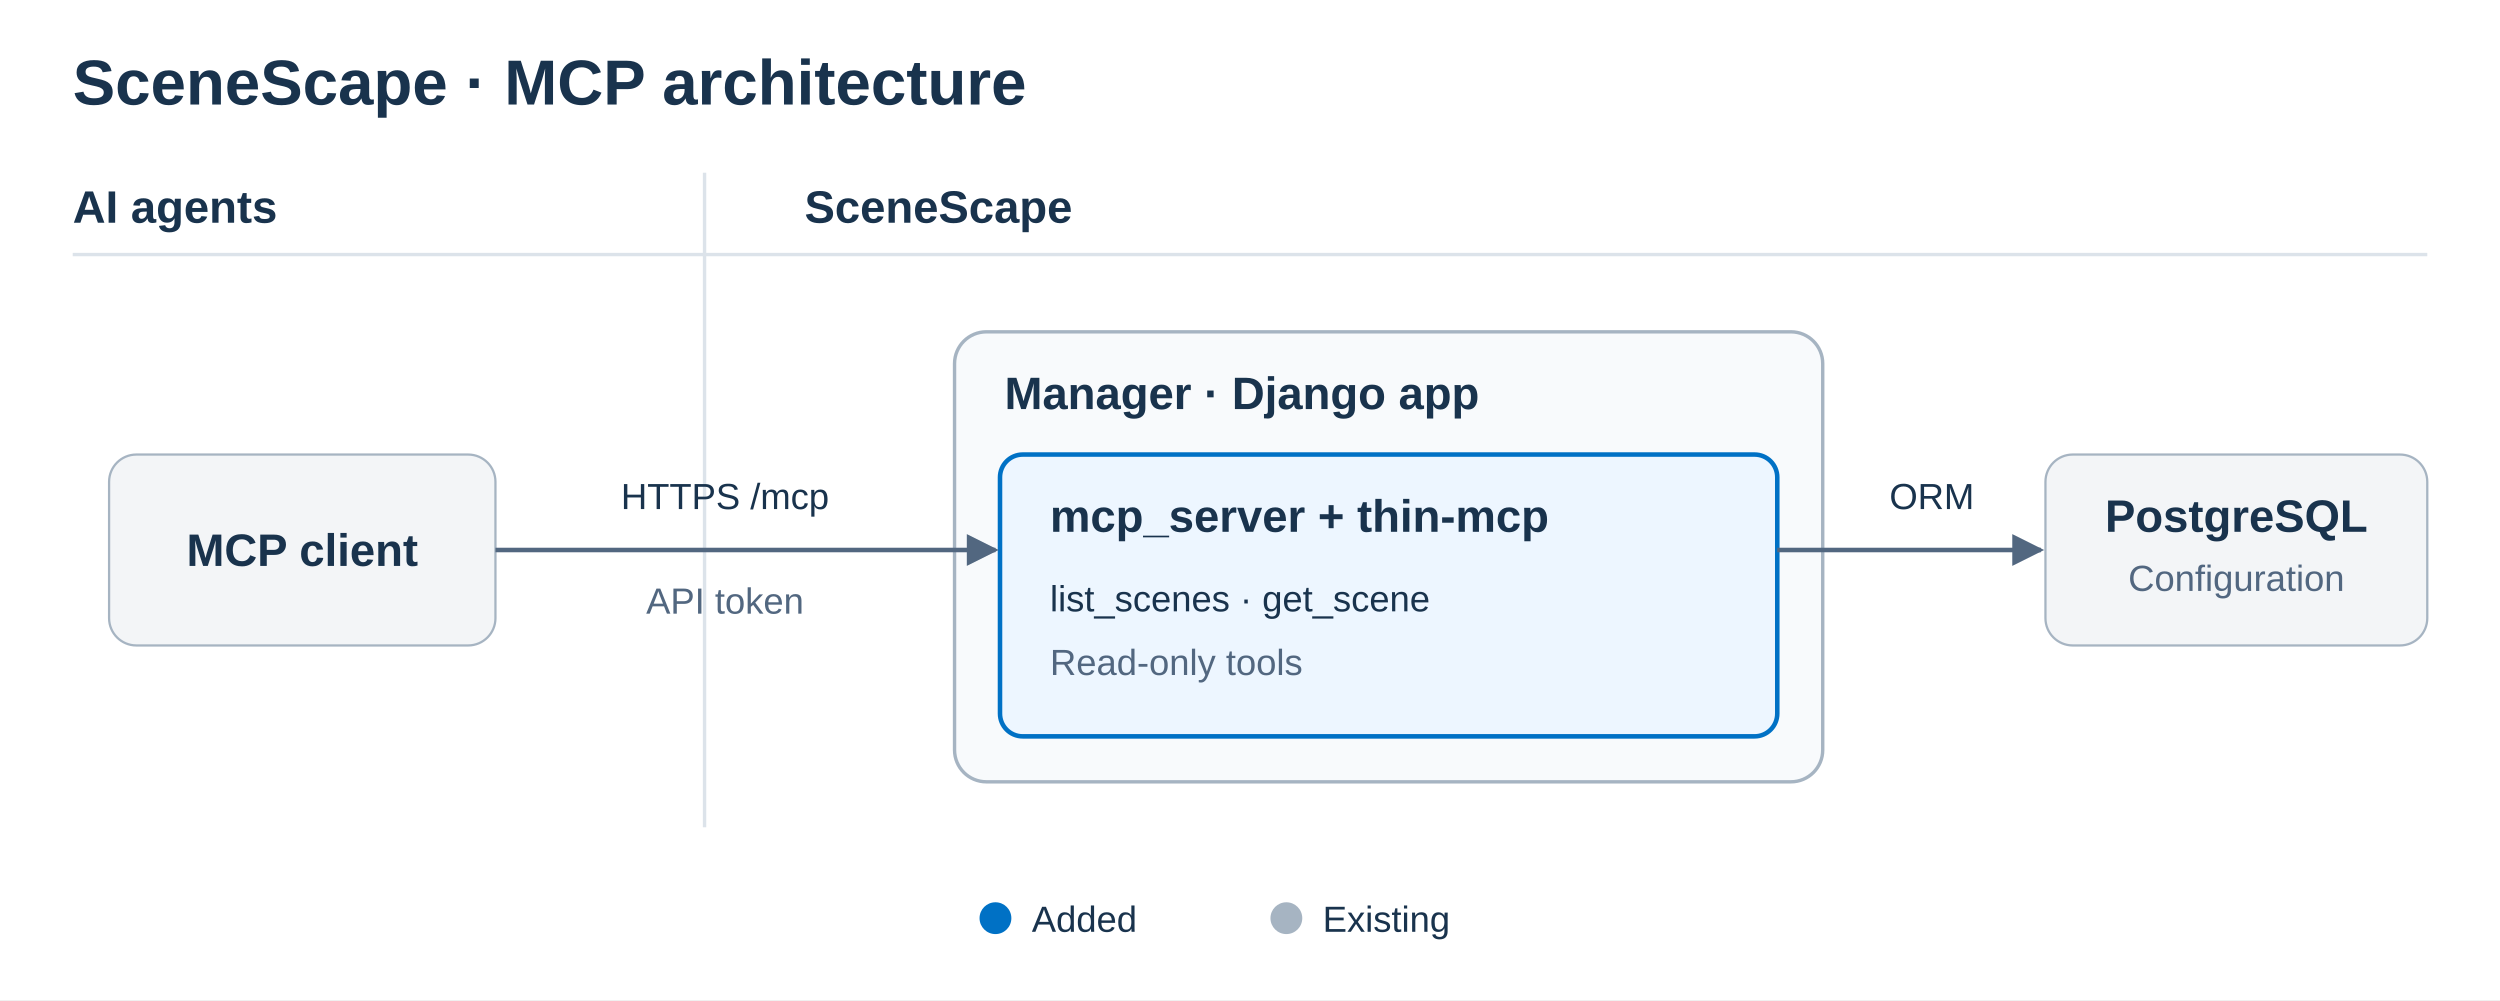
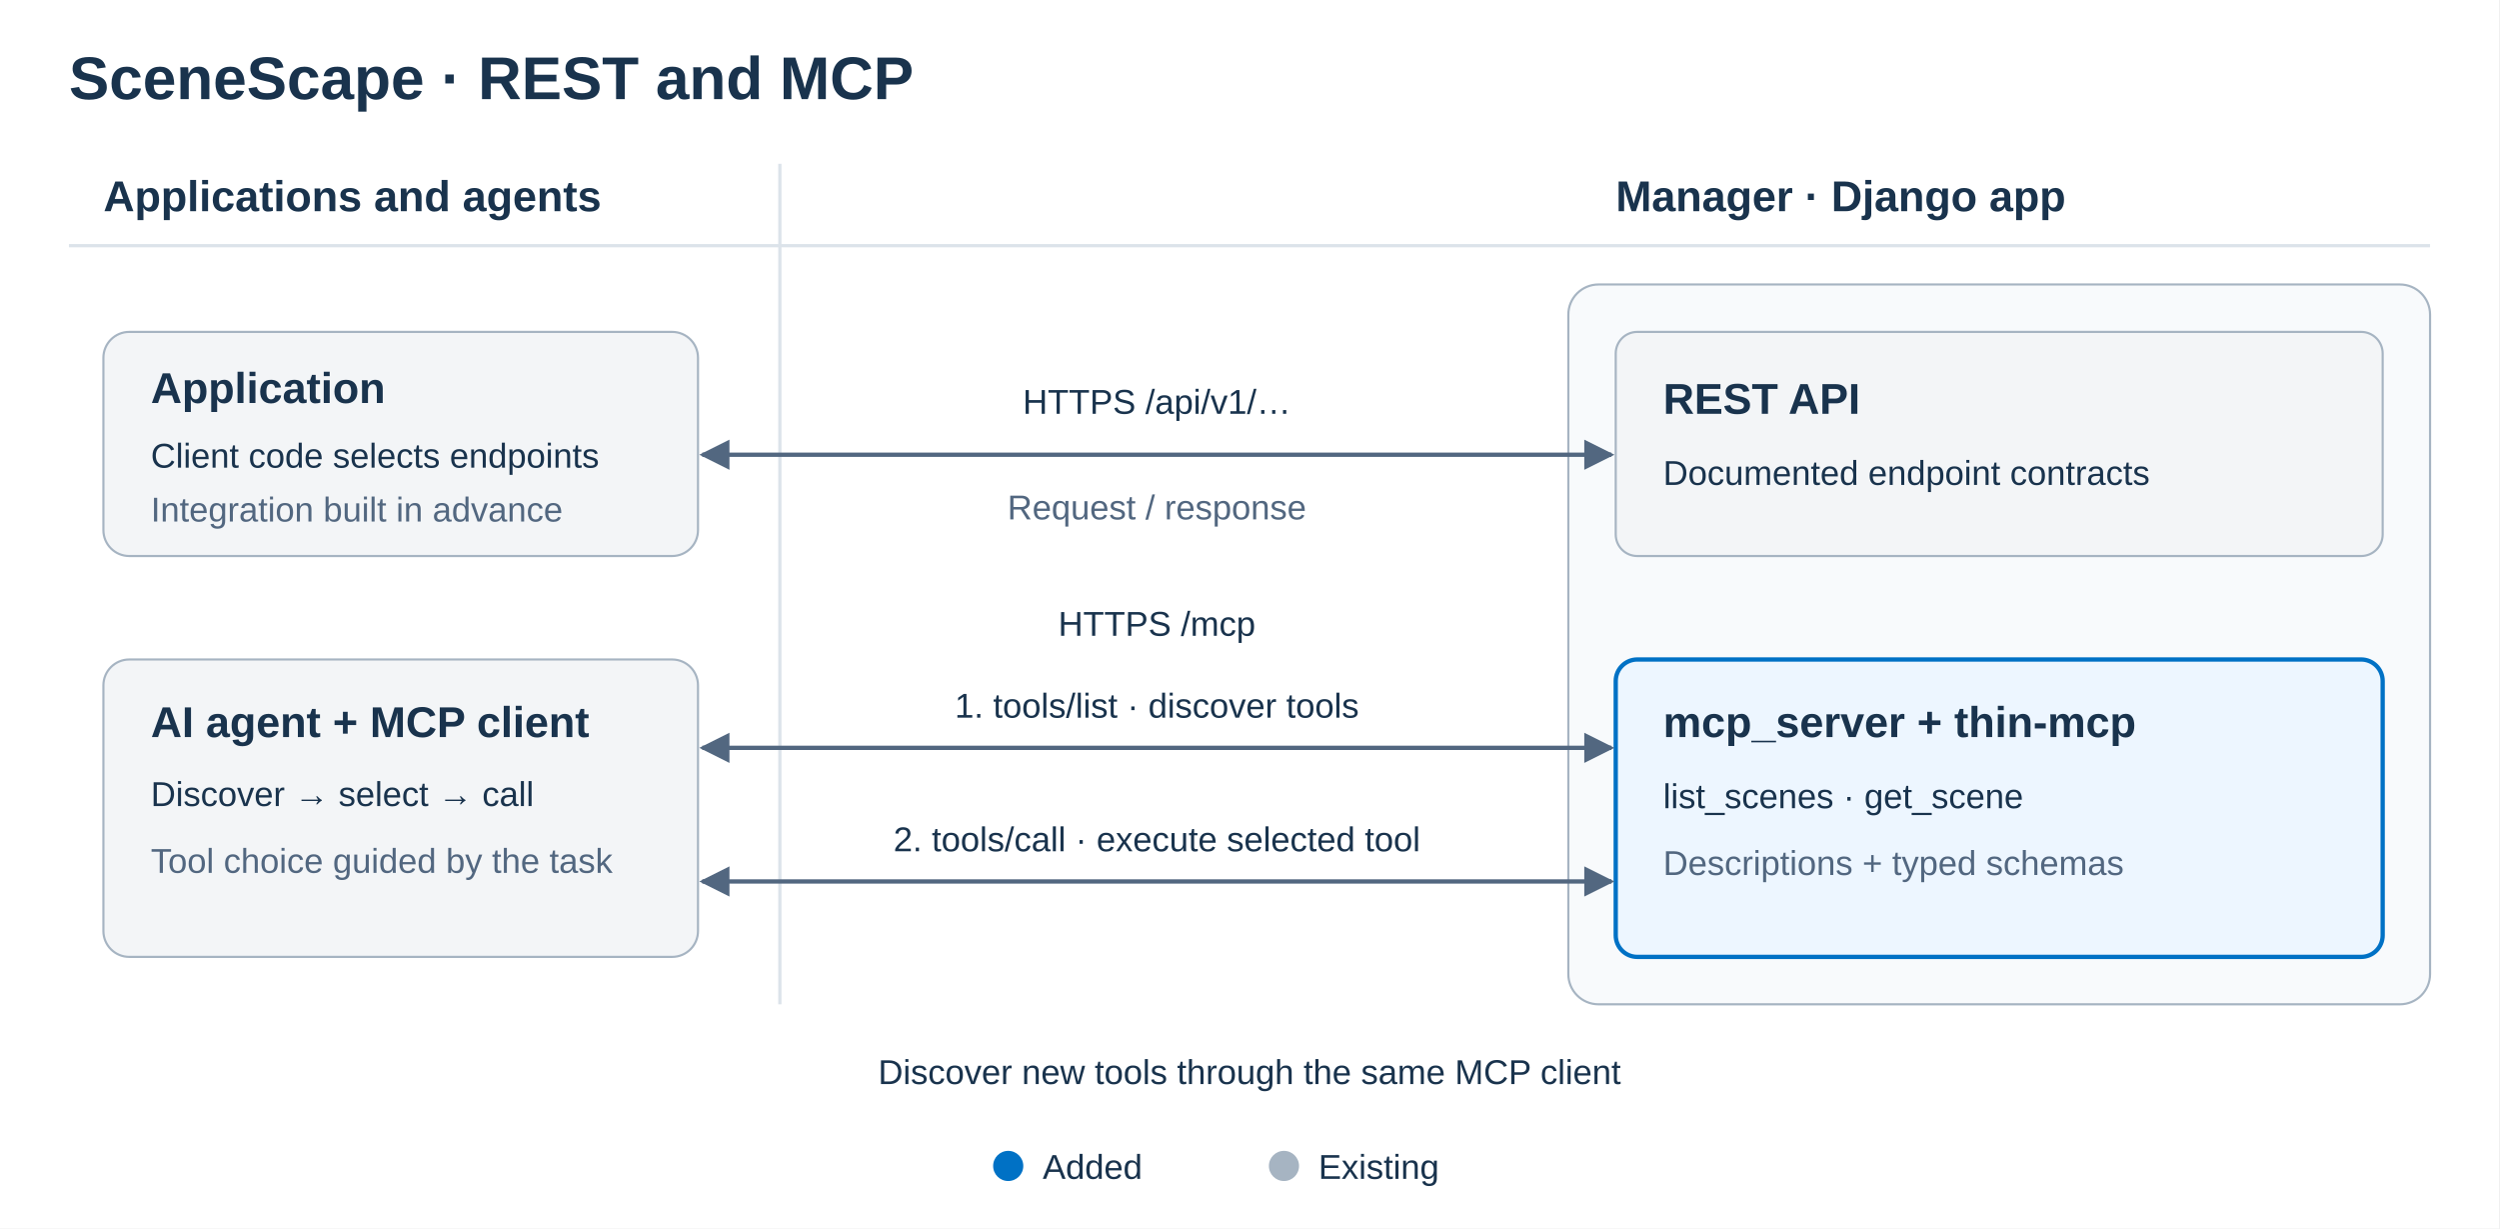
- <svg xmlns="http://www.w3.org/2000/svg" width="1100" height="440" viewBox="0 0 1100 440" role="img" aria-labelledby="title desc">
+ <svg xmlns="http://www.w3.org/2000/svg" width="1160" height="570" viewBox="0 0 1160 570" role="img" aria-labelledby="title desc">
  <defs>
-     <marker id="arrow" viewBox="0 0 10 10" refX="9" refY="5" markerWidth="7" markerHeight="7" orient="auto">
+     <marker id="arrow" viewBox="0 0 10 10" refX="9" refY="5" markerWidth="7" markerHeight="7" orient="auto-start-reverse">
      <path d="M 0 0 L 10 5 L 0 10 z" fill="#526780" />
    </marker>
    <style>
      text { font-family: Arial, Helvetica, sans-serif; fill: #19334d; }
      .label { font-size: 20px; font-weight: 700; }
      .body { font-size: 16px; }
      .muted { fill: #526780; }
      .flow { fill: none; stroke: #526780; stroke-width: 2; marker-end: url(#arrow); }
+       .roundtrip { marker-start: url(#arrow); }
+       .existing { fill: #f3f5f7; stroke: #a6b4c2; }
    </style>
  </defs>
-   <rect width="1100" height="440" fill="white" />
-   <text x="32" y="46" font-size="28" font-weight="700">SceneScape · MCP architecture</text>
-   <path d="M 32 112 H 1068 M 310 76 V 364" fill="none" stroke="#dce3ea" stroke-width="1.5" />
-   <text x="32" y="98" class="label">AI agents</text>
-   <text x="354" y="98" class="label">SceneScape</text>
-   <rect x="48" y="200" width="170" height="84" rx="12" fill="#f3f5f7" stroke="#a6b4c2" />
-   <text x="133" y="249" text-anchor="middle" class="label">MCP client</text>
-   <rect x="420" y="146" width="382" height="198" rx="14" fill="#f8fafc" stroke="#a6b4c2" stroke-width="1.5" />
-   <text x="442" y="180" class="label">Manager · Django app</text>
-   <rect x="440" y="200" width="342" height="124" rx="10" fill="#edf6ff" stroke="#0071c5" stroke-width="2" />
-   <text x="462" y="234" class="label">mcp_server + thin-mcp</text>
-   <text x="462" y="269" class="body">list_scenes · get_scene</text>
-   <text x="462" y="297" class="body muted">Read-only tools</text>
-   <path d="M 218 242 H 438" class="flow" />
-   <text x="319" y="224" text-anchor="middle" class="body">HTTPS /mcp</text>
-   <text x="319" y="270" text-anchor="middle" class="body muted">API token</text>
-   <rect x="900" y="200" width="168" height="84" rx="12" fill="#f3f5f7" stroke="#a6b4c2" />
-   <text x="984" y="234" text-anchor="middle" class="label">PostgreSQL</text>
-   <text x="984" y="260" text-anchor="middle" class="body muted">Configuration</text>
-   <path d="M 782 242 H 898" class="flow" />
-   <text x="850" y="224" text-anchor="middle" class="body">ORM</text>
-   <circle cx="438" cy="404" r="7" fill="#0071c5" />
-   <text x="454" y="410" class="body">Added</text>
-   <circle cx="566" cy="404" r="7" fill="#a6b4c2" />
-   <text x="582" y="410" class="body">Existing</text>
+   <rect width="1160" height="570" fill="white" />
+   <text x="32" y="46" font-size="28" font-weight="700">SceneScape · REST and MCP</text>
+   <text x="48" y="98" class="label">Applications and agents</text>
+   <text x="750" y="98" class="label">Manager · Django app</text>
+   <path d="M 32 114 H 1128 M 362 76 V 466" fill="none" stroke="#dce3ea" stroke-width="1.5" />
+   <rect x="728" y="132" width="400" height="334" rx="14" fill="#f8fafc" stroke="#a6b4c2" />
+   <rect x="48" y="154" width="276" height="104" rx="12" class="existing" />
+   <text x="70" y="187" class="label">Application</text>
+   <text x="70" y="217" class="body">Client code selects endpoints</text>
+   <text x="70" y="242" class="body muted">Integration built in advance</text>
+   <rect x="750" y="154" width="356" height="104" rx="10" class="existing" />
+   <text x="772" y="192" class="label">REST API</text>
+   <text x="772" y="225" class="body">Documented endpoint contracts</text>
+   <path d="M 326 211 H 748" class="flow roundtrip" />
+   <text x="537" y="192" text-anchor="middle" class="body">HTTPS /api/v1/…</text>
+   <text x="537" y="241" text-anchor="middle" class="body muted">Request / response</text>
+   <rect x="48" y="306" width="276" height="138" rx="12" class="existing" />
+   <text x="70" y="342" class="label">AI agent + MCP client</text>
+   <text x="70" y="374" class="body">Discover → select → call</text>
+   <text x="70" y="405" class="body muted">Tool choice guided by the task</text>
+   <rect x="750" y="306" width="356" height="138" rx="10" fill="#edf6ff" stroke="#0071c5" stroke-width="2" />
+   <text x="772" y="342" class="label">mcp_server + thin-mcp</text>
+   <text x="772" y="375" class="body">list_scenes · get_scene</text>
+   <text x="772" y="406" class="body muted">Descriptions + typed schemas</text>
+   <text x="537" y="295" text-anchor="middle" class="body">HTTPS /mcp</text>
+   <path d="M 326 347 H 748" class="flow roundtrip" />
+   <text x="537" y="333" text-anchor="middle" class="body">1. tools/list · discover tools</text>
+   <path d="M 326 409 H 748" class="flow roundtrip" />
+   <text x="537" y="395" text-anchor="middle" class="body">2. tools/call · execute selected tool</text>
+   <text x="580" y="503" text-anchor="middle" class="body">Discover new tools through the same MCP client</text>
+   <circle cx="468" cy="541" r="7" fill="#0071c5" />
+   <text x="484" y="547" class="body">Added</text>
+   <circle cx="596" cy="541" r="7" fill="#a6b4c2" />
+   <text x="612" y="547" class="body">Existing</text>
</svg>
